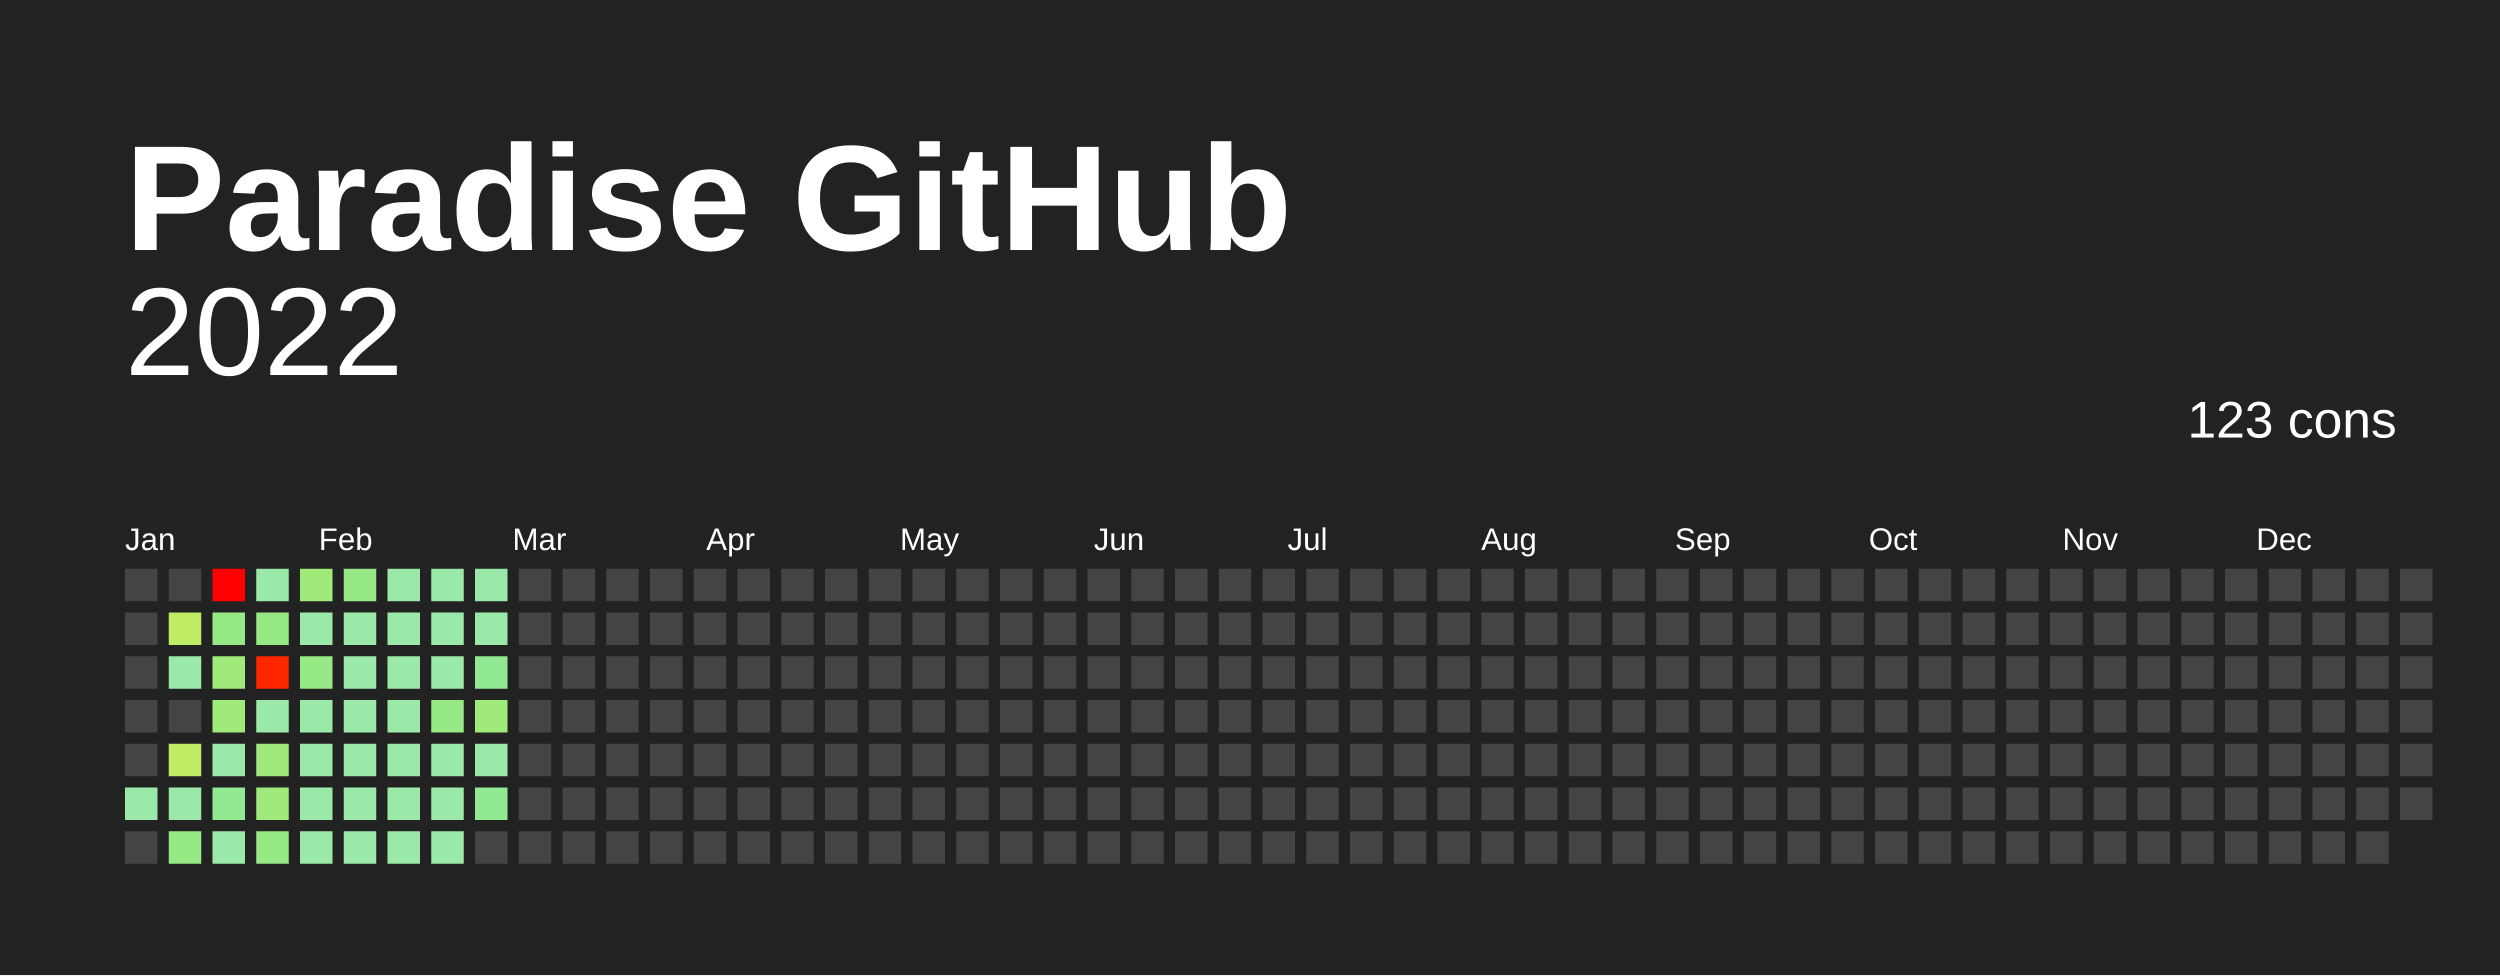
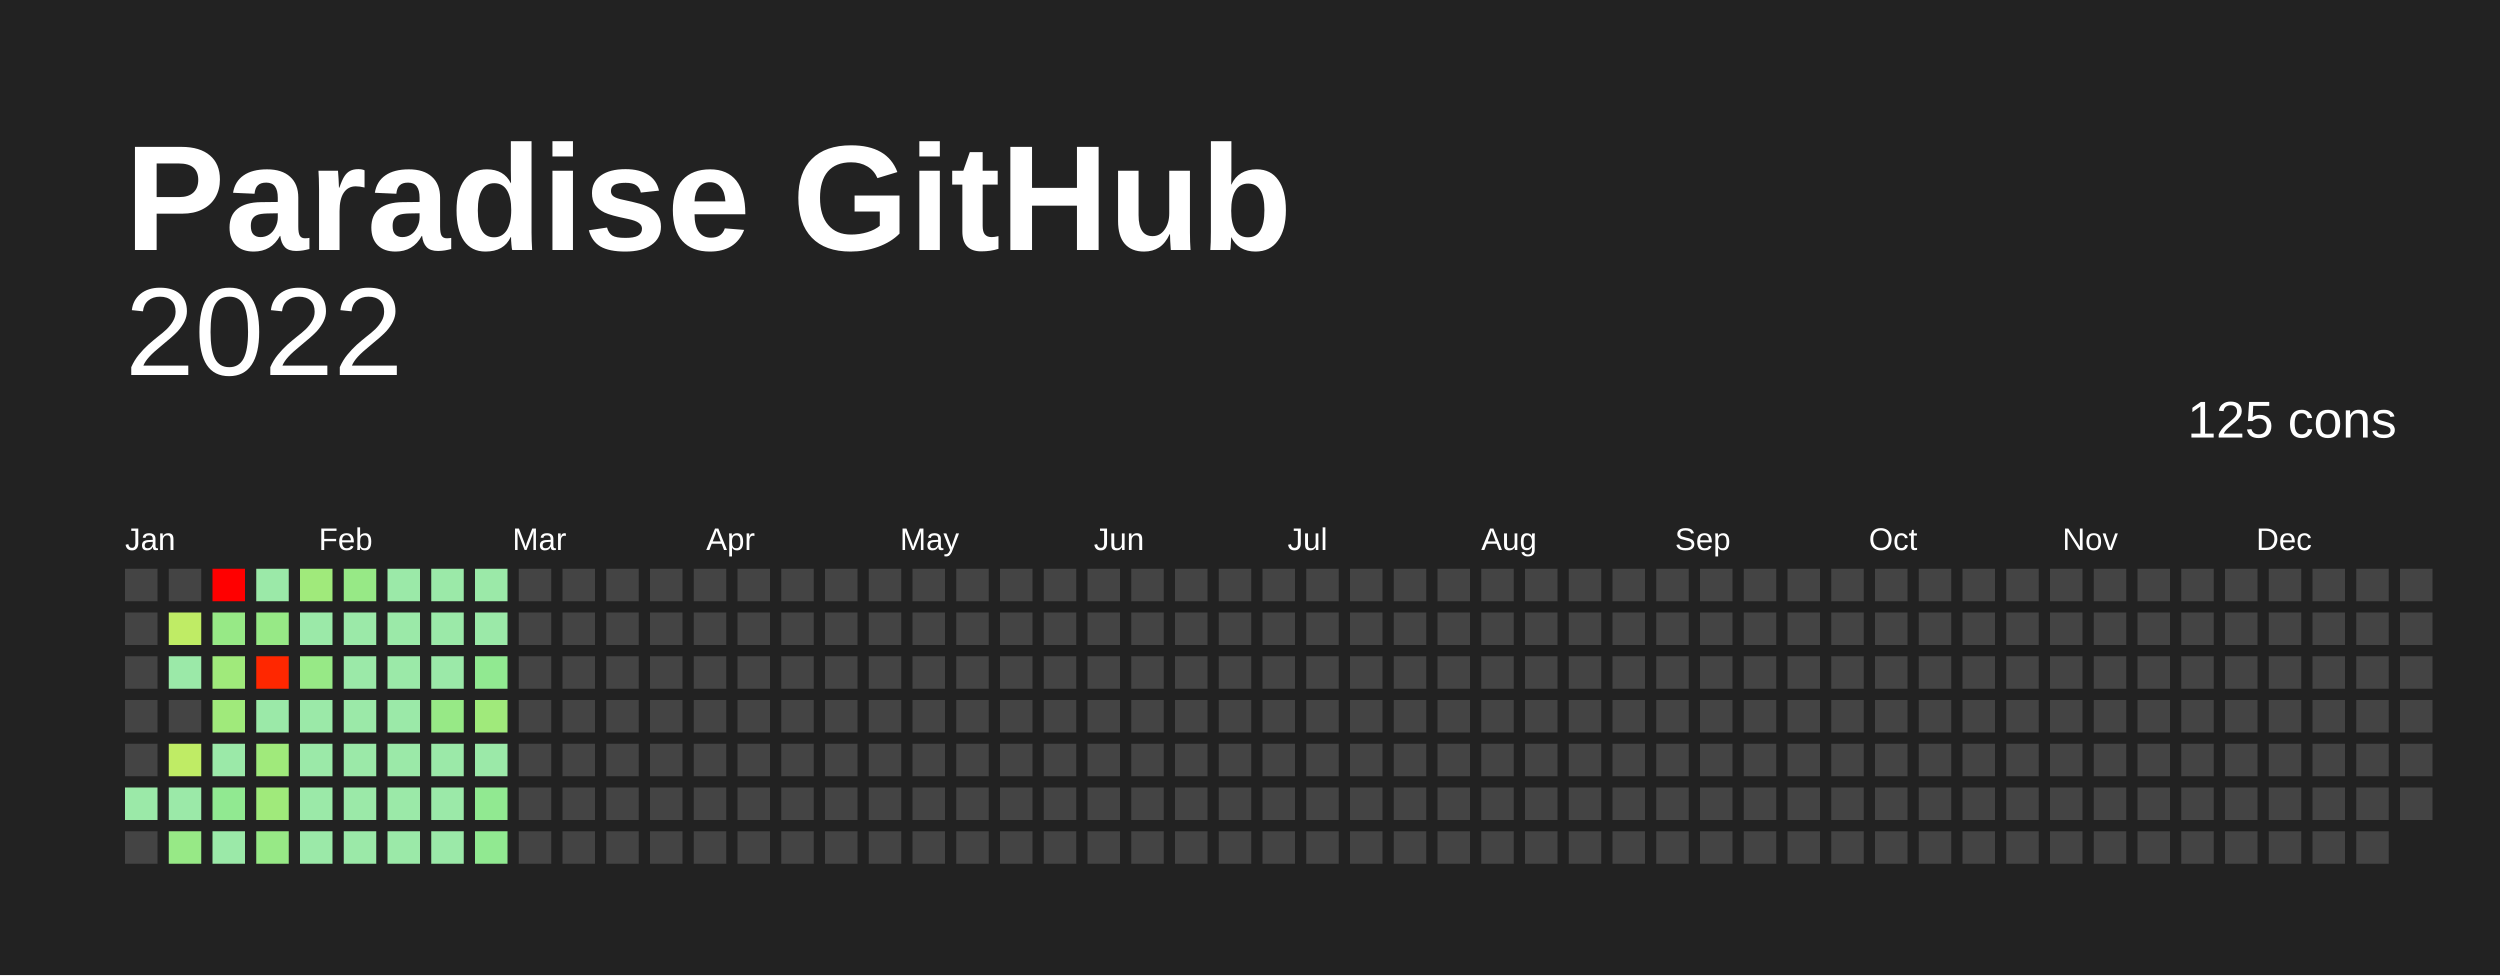
<svg xmlns="http://www.w3.org/2000/svg" baseProfile="full" height="78mm" version="1.1" viewBox="0,0,200,78" width="200mm">
  <defs />
  <rect fill="#222222" height="78" width="200" x="0" y="0" />
  <text fill="#FFFFFF" style="font-size:12px; font-family:Arial; font-weight:bold;" x="10" y="20">Paradise GitHub</text>
  <text alignment-baseline="hanging" fill="#FFFFFF" style="font-size:10.0px; font-family:Arial;" x="10" y="30">2022</text>
-   <text alignment-baseline="hanging" fill="#FFFFFF" style="font-size:4.125px; font-family:Arial;" x="175" y="35">123 cons</text>
+   <text alignment-baseline="hanging" fill="#FFFFFF" style="font-size:4.125px; font-family:Arial;" x="175" y="35">125 cons</text>
  <text fill="#FFFFFF" style="font-size:2.5px; font-family:Arial" x="10.0" y="44">Jan</text>
  <text fill="#FFFFFF" style="font-size:2.5px; font-family:Arial" x="25.5" y="44">Feb</text>
  <text fill="#FFFFFF" style="font-size:2.5px; font-family:Arial" x="41.0" y="44">Mar</text>
  <text fill="#FFFFFF" style="font-size:2.5px; font-family:Arial" x="56.5" y="44">Apr</text>
  <text fill="#FFFFFF" style="font-size:2.5px; font-family:Arial" x="72.0" y="44">May</text>
  <text fill="#FFFFFF" style="font-size:2.5px; font-family:Arial" x="87.5" y="44">Jun</text>
  <text fill="#FFFFFF" style="font-size:2.5px; font-family:Arial" x="103.0" y="44">Jul</text>
  <text fill="#FFFFFF" style="font-size:2.5px; font-family:Arial" x="118.5" y="44">Aug</text>
  <text fill="#FFFFFF" style="font-size:2.5px; font-family:Arial" x="134.0" y="44">Sep</text>
  <text fill="#FFFFFF" style="font-size:2.5px; font-family:Arial" x="149.5" y="44">Oct</text>
  <text fill="#FFFFFF" style="font-size:2.5px; font-family:Arial" x="165.0" y="44">Nov</text>
  <text fill="#FFFFFF" style="font-size:2.5px; font-family:Arial" x="180.5" y="44">Dec</text>
  <rect fill="#444444" height="2.6" width="2.6" x="10.0" y="45.5" />
  <rect fill="#444444" height="2.6" width="2.6" x="10.0" y="49.0" />
  <rect fill="#444444" height="2.6" width="2.6" x="10.0" y="52.5" />
  <rect fill="#444444" height="2.6" width="2.6" x="10.0" y="56.0" />
  <rect fill="#444444" height="2.6" width="2.6" x="10.0" y="59.5" />
  <rect fill="#9be9a8" height="2.6" width="2.6" x="10.0" y="63.0" />
  <rect fill="#444444" height="2.6" width="2.6" x="10.0" y="66.5" />
  <rect fill="#444444" height="2.6" width="2.6" x="13.5" y="45.5" />
  <rect fill="#bfec65" height="2.6" width="2.6" x="13.5" y="49.0" />
  <rect fill="#9be9a8" height="2.6" width="2.6" x="13.5" y="52.5" />
  <rect fill="#444444" height="2.6" width="2.6" x="13.5" y="56.0" />
  <rect fill="#bfec65" height="2.6" width="2.6" x="13.5" y="59.5" />
  <rect fill="#9be9a8" height="2.6" width="2.6" x="13.5" y="63.0" />
  <rect fill="#97e986" height="2.6" width="2.6" x="13.5" y="66.5" />
  <rect fill="red" height="2.6" width="2.6" x="17.0" y="45.5" />
  <rect fill="#97e986" height="2.6" width="2.6" x="17.0" y="49.0" />
  <rect fill="#a0ea7b" height="2.6" width="2.6" x="17.0" y="52.5" />
  <rect fill="#a0ea7b" height="2.6" width="2.6" x="17.0" y="56.0" />
  <rect fill="#9be9a8" height="2.6" width="2.6" x="17.0" y="59.5" />
  <rect fill="#91e991" height="2.6" width="2.6" x="17.0" y="63.0" />
  <rect fill="#9be9a8" height="2.6" width="2.6" x="17.0" y="66.5" />
  <rect fill="#9be9a8" height="2.6" width="2.6" x="20.5" y="45.5" />
  <rect fill="#97e986" height="2.6" width="2.6" x="20.5" y="49.0" />
  <rect fill="#ff2700" height="2.6" width="2.6" x="20.5" y="52.5" />
  <rect fill="#9be9a8" height="2.6" width="2.6" x="20.5" y="56.0" />
  <rect fill="#a0ea7b" height="2.6" width="2.6" x="20.5" y="59.5" />
  <rect fill="#a0ea7b" height="2.6" width="2.6" x="20.5" y="63.0" />
  <rect fill="#97e986" height="2.6" width="2.6" x="20.5" y="66.5" />
  <rect fill="#a0ea7b" height="2.6" width="2.6" x="24.0" y="45.5" />
  <rect fill="#9be9a8" height="2.6" width="2.6" x="24.0" y="49.0" />
  <rect fill="#97e986" height="2.6" width="2.6" x="24.0" y="52.5" />
  <rect fill="#9be9a8" height="2.6" width="2.6" x="24.0" y="56.0" />
  <rect fill="#9be9a8" height="2.6" width="2.6" x="24.0" y="59.5" />
  <rect fill="#9be9a8" height="2.6" width="2.6" x="24.0" y="63.0" />
  <rect fill="#9be9a8" height="2.6" width="2.6" x="24.0" y="66.5" />
  <rect fill="#97e986" height="2.6" width="2.6" x="27.5" y="45.5" />
  <rect fill="#9be9a8" height="2.6" width="2.6" x="27.5" y="49.0" />
  <rect fill="#9be9a8" height="2.6" width="2.6" x="27.5" y="52.5" />
  <rect fill="#9be9a8" height="2.6" width="2.6" x="27.5" y="56.0" />
  <rect fill="#9be9a8" height="2.6" width="2.6" x="27.5" y="59.5" />
  <rect fill="#9be9a8" height="2.6" width="2.6" x="27.5" y="63.0" />
  <rect fill="#9be9a8" height="2.6" width="2.6" x="27.5" y="66.5" />
  <rect fill="#9be9a8" height="2.6" width="2.6" x="31.0" y="45.5" />
  <rect fill="#9be9a8" height="2.6" width="2.6" x="31.0" y="49.0" />
  <rect fill="#9be9a8" height="2.6" width="2.6" x="31.0" y="52.5" />
  <rect fill="#9be9a8" height="2.6" width="2.6" x="31.0" y="56.0" />
  <rect fill="#9be9a8" height="2.6" width="2.6" x="31.0" y="59.5" />
  <rect fill="#9be9a8" height="2.6" width="2.6" x="31.0" y="63.0" />
  <rect fill="#9be9a8" height="2.6" width="2.6" x="31.0" y="66.5" />
  <rect fill="#9be9a8" height="2.6" width="2.6" x="34.5" y="45.5" />
  <rect fill="#9be9a8" height="2.6" width="2.6" x="34.5" y="49.0" />
  <rect fill="#9be9a8" height="2.6" width="2.6" x="34.5" y="52.5" />
  <rect fill="#97e986" height="2.6" width="2.6" x="34.5" y="56.0" />
  <rect fill="#9be9a8" height="2.6" width="2.6" x="34.5" y="59.5" />
  <rect fill="#9be9a8" height="2.6" width="2.6" x="34.5" y="63.0" />
  <rect fill="#9be9a8" height="2.6" width="2.6" x="34.5" y="66.5" />
  <rect fill="#9be9a8" height="2.6" width="2.6" x="38.0" y="45.5" />
  <rect fill="#9be9a8" height="2.6" width="2.6" x="38.0" y="49.0" />
  <rect fill="#91e991" height="2.6" width="2.6" x="38.0" y="52.5" />
  <rect fill="#a0ea7b" height="2.6" width="2.6" x="38.0" y="56.0" />
  <rect fill="#9be9a8" height="2.6" width="2.6" x="38.0" y="59.5" />
  <rect fill="#91e991" height="2.6" width="2.6" x="38.0" y="63.0" />
-   <rect fill="#444444" height="2.6" width="2.6" x="38.0" y="66.5" />
+   <rect fill="#91e991" height="2.6" width="2.6" x="38.0" y="66.5" />
  <rect fill="#444444" height="2.6" width="2.6" x="41.5" y="45.5" />
  <rect fill="#444444" height="2.6" width="2.6" x="41.5" y="49.0" />
  <rect fill="#444444" height="2.6" width="2.6" x="41.5" y="52.5" />
  <rect fill="#444444" height="2.6" width="2.6" x="41.5" y="56.0" />
  <rect fill="#444444" height="2.6" width="2.6" x="41.5" y="59.5" />
  <rect fill="#444444" height="2.6" width="2.6" x="41.5" y="63.0" />
  <rect fill="#444444" height="2.6" width="2.6" x="41.5" y="66.5" />
  <rect fill="#444444" height="2.6" width="2.6" x="45.0" y="45.5" />
  <rect fill="#444444" height="2.6" width="2.6" x="45.0" y="49.0" />
  <rect fill="#444444" height="2.6" width="2.6" x="45.0" y="52.5" />
  <rect fill="#444444" height="2.6" width="2.6" x="45.0" y="56.0" />
  <rect fill="#444444" height="2.6" width="2.6" x="45.0" y="59.5" />
  <rect fill="#444444" height="2.6" width="2.6" x="45.0" y="63.0" />
  <rect fill="#444444" height="2.6" width="2.6" x="45.0" y="66.5" />
  <rect fill="#444444" height="2.6" width="2.6" x="48.5" y="45.5" />
  <rect fill="#444444" height="2.6" width="2.6" x="48.5" y="49.0" />
  <rect fill="#444444" height="2.6" width="2.6" x="48.5" y="52.5" />
  <rect fill="#444444" height="2.6" width="2.6" x="48.5" y="56.0" />
  <rect fill="#444444" height="2.6" width="2.6" x="48.5" y="59.5" />
  <rect fill="#444444" height="2.6" width="2.6" x="48.5" y="63.0" />
  <rect fill="#444444" height="2.6" width="2.6" x="48.5" y="66.5" />
  <rect fill="#444444" height="2.6" width="2.6" x="52.0" y="45.5" />
  <rect fill="#444444" height="2.6" width="2.6" x="52.0" y="49.0" />
  <rect fill="#444444" height="2.6" width="2.6" x="52.0" y="52.5" />
  <rect fill="#444444" height="2.6" width="2.6" x="52.0" y="56.0" />
  <rect fill="#444444" height="2.6" width="2.6" x="52.0" y="59.5" />
  <rect fill="#444444" height="2.6" width="2.6" x="52.0" y="63.0" />
  <rect fill="#444444" height="2.6" width="2.6" x="52.0" y="66.5" />
  <rect fill="#444444" height="2.6" width="2.6" x="55.5" y="45.5" />
  <rect fill="#444444" height="2.6" width="2.6" x="55.5" y="49.0" />
  <rect fill="#444444" height="2.6" width="2.6" x="55.5" y="52.5" />
  <rect fill="#444444" height="2.6" width="2.6" x="55.5" y="56.0" />
  <rect fill="#444444" height="2.6" width="2.6" x="55.5" y="59.5" />
  <rect fill="#444444" height="2.6" width="2.6" x="55.5" y="63.0" />
  <rect fill="#444444" height="2.6" width="2.6" x="55.5" y="66.5" />
  <rect fill="#444444" height="2.6" width="2.6" x="59.0" y="45.5" />
  <rect fill="#444444" height="2.6" width="2.6" x="59.0" y="49.0" />
  <rect fill="#444444" height="2.6" width="2.6" x="59.0" y="52.5" />
  <rect fill="#444444" height="2.6" width="2.6" x="59.0" y="56.0" />
  <rect fill="#444444" height="2.6" width="2.6" x="59.0" y="59.5" />
  <rect fill="#444444" height="2.6" width="2.6" x="59.0" y="63.0" />
  <rect fill="#444444" height="2.6" width="2.6" x="59.0" y="66.5" />
  <rect fill="#444444" height="2.6" width="2.6" x="62.5" y="45.5" />
  <rect fill="#444444" height="2.6" width="2.6" x="62.5" y="49.0" />
  <rect fill="#444444" height="2.6" width="2.6" x="62.5" y="52.5" />
  <rect fill="#444444" height="2.6" width="2.6" x="62.5" y="56.0" />
  <rect fill="#444444" height="2.6" width="2.6" x="62.5" y="59.5" />
  <rect fill="#444444" height="2.6" width="2.6" x="62.5" y="63.0" />
  <rect fill="#444444" height="2.6" width="2.6" x="62.5" y="66.5" />
  <rect fill="#444444" height="2.6" width="2.6" x="66.0" y="45.5" />
  <rect fill="#444444" height="2.6" width="2.6" x="66.0" y="49.0" />
  <rect fill="#444444" height="2.6" width="2.6" x="66.0" y="52.5" />
  <rect fill="#444444" height="2.6" width="2.6" x="66.0" y="56.0" />
  <rect fill="#444444" height="2.6" width="2.6" x="66.0" y="59.5" />
  <rect fill="#444444" height="2.6" width="2.6" x="66.0" y="63.0" />
  <rect fill="#444444" height="2.6" width="2.6" x="66.0" y="66.5" />
  <rect fill="#444444" height="2.6" width="2.6" x="69.5" y="45.5" />
  <rect fill="#444444" height="2.6" width="2.6" x="69.5" y="49.0" />
  <rect fill="#444444" height="2.6" width="2.6" x="69.5" y="52.5" />
  <rect fill="#444444" height="2.6" width="2.6" x="69.5" y="56.0" />
  <rect fill="#444444" height="2.6" width="2.6" x="69.5" y="59.5" />
  <rect fill="#444444" height="2.6" width="2.6" x="69.5" y="63.0" />
  <rect fill="#444444" height="2.6" width="2.6" x="69.5" y="66.5" />
  <rect fill="#444444" height="2.6" width="2.6" x="73.0" y="45.5" />
  <rect fill="#444444" height="2.6" width="2.6" x="73.0" y="49.0" />
  <rect fill="#444444" height="2.6" width="2.6" x="73.0" y="52.5" />
  <rect fill="#444444" height="2.6" width="2.6" x="73.0" y="56.0" />
  <rect fill="#444444" height="2.6" width="2.6" x="73.0" y="59.5" />
  <rect fill="#444444" height="2.6" width="2.6" x="73.0" y="63.0" />
  <rect fill="#444444" height="2.6" width="2.6" x="73.0" y="66.5" />
  <rect fill="#444444" height="2.6" width="2.6" x="76.5" y="45.5" />
  <rect fill="#444444" height="2.6" width="2.6" x="76.5" y="49.0" />
  <rect fill="#444444" height="2.6" width="2.6" x="76.5" y="52.5" />
  <rect fill="#444444" height="2.6" width="2.6" x="76.5" y="56.0" />
  <rect fill="#444444" height="2.6" width="2.6" x="76.5" y="59.5" />
  <rect fill="#444444" height="2.6" width="2.6" x="76.5" y="63.0" />
  <rect fill="#444444" height="2.6" width="2.6" x="76.5" y="66.5" />
  <rect fill="#444444" height="2.6" width="2.6" x="80.0" y="45.5" />
  <rect fill="#444444" height="2.6" width="2.6" x="80.0" y="49.0" />
  <rect fill="#444444" height="2.6" width="2.6" x="80.0" y="52.5" />
  <rect fill="#444444" height="2.6" width="2.6" x="80.0" y="56.0" />
  <rect fill="#444444" height="2.6" width="2.6" x="80.0" y="59.5" />
  <rect fill="#444444" height="2.6" width="2.6" x="80.0" y="63.0" />
  <rect fill="#444444" height="2.6" width="2.6" x="80.0" y="66.5" />
  <rect fill="#444444" height="2.6" width="2.6" x="83.5" y="45.5" />
  <rect fill="#444444" height="2.6" width="2.6" x="83.5" y="49.0" />
  <rect fill="#444444" height="2.6" width="2.6" x="83.5" y="52.5" />
  <rect fill="#444444" height="2.6" width="2.6" x="83.5" y="56.0" />
  <rect fill="#444444" height="2.6" width="2.6" x="83.5" y="59.5" />
  <rect fill="#444444" height="2.6" width="2.6" x="83.5" y="63.0" />
  <rect fill="#444444" height="2.6" width="2.6" x="83.5" y="66.5" />
  <rect fill="#444444" height="2.6" width="2.6" x="87.0" y="45.5" />
  <rect fill="#444444" height="2.6" width="2.6" x="87.0" y="49.0" />
  <rect fill="#444444" height="2.6" width="2.6" x="87.0" y="52.5" />
  <rect fill="#444444" height="2.6" width="2.6" x="87.0" y="56.0" />
  <rect fill="#444444" height="2.6" width="2.6" x="87.0" y="59.5" />
  <rect fill="#444444" height="2.6" width="2.6" x="87.0" y="63.0" />
  <rect fill="#444444" height="2.6" width="2.6" x="87.0" y="66.5" />
  <rect fill="#444444" height="2.6" width="2.6" x="90.5" y="45.5" />
  <rect fill="#444444" height="2.6" width="2.6" x="90.5" y="49.0" />
  <rect fill="#444444" height="2.6" width="2.6" x="90.5" y="52.5" />
  <rect fill="#444444" height="2.6" width="2.6" x="90.5" y="56.0" />
  <rect fill="#444444" height="2.6" width="2.6" x="90.5" y="59.5" />
  <rect fill="#444444" height="2.6" width="2.6" x="90.5" y="63.0" />
  <rect fill="#444444" height="2.6" width="2.6" x="90.5" y="66.5" />
  <rect fill="#444444" height="2.6" width="2.6" x="94.0" y="45.5" />
  <rect fill="#444444" height="2.6" width="2.6" x="94.0" y="49.0" />
  <rect fill="#444444" height="2.6" width="2.6" x="94.0" y="52.5" />
  <rect fill="#444444" height="2.6" width="2.6" x="94.0" y="56.0" />
  <rect fill="#444444" height="2.6" width="2.6" x="94.0" y="59.5" />
  <rect fill="#444444" height="2.6" width="2.6" x="94.0" y="63.0" />
  <rect fill="#444444" height="2.6" width="2.6" x="94.0" y="66.5" />
  <rect fill="#444444" height="2.6" width="2.6" x="97.5" y="45.5" />
  <rect fill="#444444" height="2.6" width="2.6" x="97.5" y="49.0" />
  <rect fill="#444444" height="2.6" width="2.6" x="97.5" y="52.5" />
  <rect fill="#444444" height="2.6" width="2.6" x="97.5" y="56.0" />
  <rect fill="#444444" height="2.6" width="2.6" x="97.5" y="59.5" />
  <rect fill="#444444" height="2.6" width="2.6" x="97.5" y="63.0" />
  <rect fill="#444444" height="2.6" width="2.6" x="97.5" y="66.5" />
  <rect fill="#444444" height="2.6" width="2.6" x="101.0" y="45.5" />
  <rect fill="#444444" height="2.6" width="2.6" x="101.0" y="49.0" />
  <rect fill="#444444" height="2.6" width="2.6" x="101.0" y="52.5" />
  <rect fill="#444444" height="2.6" width="2.6" x="101.0" y="56.0" />
  <rect fill="#444444" height="2.6" width="2.6" x="101.0" y="59.5" />
  <rect fill="#444444" height="2.6" width="2.6" x="101.0" y="63.0" />
  <rect fill="#444444" height="2.6" width="2.6" x="101.0" y="66.5" />
  <rect fill="#444444" height="2.6" width="2.6" x="104.5" y="45.5" />
  <rect fill="#444444" height="2.6" width="2.6" x="104.5" y="49.0" />
  <rect fill="#444444" height="2.6" width="2.6" x="104.5" y="52.5" />
  <rect fill="#444444" height="2.6" width="2.6" x="104.5" y="56.0" />
  <rect fill="#444444" height="2.6" width="2.6" x="104.5" y="59.5" />
  <rect fill="#444444" height="2.6" width="2.6" x="104.5" y="63.0" />
  <rect fill="#444444" height="2.6" width="2.6" x="104.5" y="66.5" />
  <rect fill="#444444" height="2.6" width="2.6" x="108.0" y="45.5" />
  <rect fill="#444444" height="2.6" width="2.6" x="108.0" y="49.0" />
  <rect fill="#444444" height="2.6" width="2.6" x="108.0" y="52.5" />
  <rect fill="#444444" height="2.6" width="2.6" x="108.0" y="56.0" />
  <rect fill="#444444" height="2.6" width="2.6" x="108.0" y="59.5" />
  <rect fill="#444444" height="2.6" width="2.6" x="108.0" y="63.0" />
  <rect fill="#444444" height="2.6" width="2.6" x="108.0" y="66.5" />
  <rect fill="#444444" height="2.6" width="2.6" x="111.5" y="45.5" />
  <rect fill="#444444" height="2.6" width="2.6" x="111.5" y="49.0" />
  <rect fill="#444444" height="2.6" width="2.6" x="111.5" y="52.5" />
  <rect fill="#444444" height="2.6" width="2.6" x="111.5" y="56.0" />
  <rect fill="#444444" height="2.6" width="2.6" x="111.5" y="59.5" />
  <rect fill="#444444" height="2.6" width="2.6" x="111.5" y="63.0" />
  <rect fill="#444444" height="2.6" width="2.6" x="111.5" y="66.5" />
  <rect fill="#444444" height="2.6" width="2.6" x="115.0" y="45.5" />
  <rect fill="#444444" height="2.6" width="2.6" x="115.0" y="49.0" />
  <rect fill="#444444" height="2.6" width="2.6" x="115.0" y="52.5" />
  <rect fill="#444444" height="2.6" width="2.6" x="115.0" y="56.0" />
  <rect fill="#444444" height="2.6" width="2.6" x="115.0" y="59.5" />
  <rect fill="#444444" height="2.6" width="2.6" x="115.0" y="63.0" />
  <rect fill="#444444" height="2.6" width="2.6" x="115.0" y="66.5" />
  <rect fill="#444444" height="2.6" width="2.6" x="118.5" y="45.5" />
  <rect fill="#444444" height="2.6" width="2.6" x="118.5" y="49.0" />
  <rect fill="#444444" height="2.6" width="2.6" x="118.5" y="52.5" />
  <rect fill="#444444" height="2.6" width="2.6" x="118.5" y="56.0" />
  <rect fill="#444444" height="2.6" width="2.6" x="118.5" y="59.5" />
  <rect fill="#444444" height="2.6" width="2.6" x="118.5" y="63.0" />
  <rect fill="#444444" height="2.6" width="2.6" x="118.5" y="66.5" />
  <rect fill="#444444" height="2.6" width="2.6" x="122.0" y="45.5" />
  <rect fill="#444444" height="2.6" width="2.6" x="122.0" y="49.0" />
  <rect fill="#444444" height="2.6" width="2.6" x="122.0" y="52.5" />
  <rect fill="#444444" height="2.6" width="2.6" x="122.0" y="56.0" />
  <rect fill="#444444" height="2.6" width="2.6" x="122.0" y="59.5" />
  <rect fill="#444444" height="2.6" width="2.6" x="122.0" y="63.0" />
  <rect fill="#444444" height="2.6" width="2.6" x="122.0" y="66.5" />
  <rect fill="#444444" height="2.6" width="2.6" x="125.5" y="45.5" />
  <rect fill="#444444" height="2.6" width="2.6" x="125.5" y="49.0" />
  <rect fill="#444444" height="2.6" width="2.6" x="125.5" y="52.5" />
  <rect fill="#444444" height="2.6" width="2.6" x="125.5" y="56.0" />
  <rect fill="#444444" height="2.6" width="2.6" x="125.5" y="59.5" />
  <rect fill="#444444" height="2.6" width="2.6" x="125.5" y="63.0" />
  <rect fill="#444444" height="2.6" width="2.6" x="125.5" y="66.5" />
  <rect fill="#444444" height="2.6" width="2.6" x="129.0" y="45.5" />
  <rect fill="#444444" height="2.6" width="2.6" x="129.0" y="49.0" />
  <rect fill="#444444" height="2.6" width="2.6" x="129.0" y="52.5" />
  <rect fill="#444444" height="2.6" width="2.6" x="129.0" y="56.0" />
  <rect fill="#444444" height="2.6" width="2.6" x="129.0" y="59.5" />
  <rect fill="#444444" height="2.6" width="2.6" x="129.0" y="63.0" />
  <rect fill="#444444" height="2.6" width="2.6" x="129.0" y="66.5" />
  <rect fill="#444444" height="2.6" width="2.6" x="132.5" y="45.5" />
  <rect fill="#444444" height="2.6" width="2.6" x="132.5" y="49.0" />
  <rect fill="#444444" height="2.6" width="2.6" x="132.5" y="52.5" />
  <rect fill="#444444" height="2.6" width="2.6" x="132.5" y="56.0" />
  <rect fill="#444444" height="2.6" width="2.6" x="132.5" y="59.5" />
  <rect fill="#444444" height="2.6" width="2.6" x="132.5" y="63.0" />
  <rect fill="#444444" height="2.6" width="2.6" x="132.5" y="66.5" />
  <rect fill="#444444" height="2.6" width="2.6" x="136.0" y="45.5" />
  <rect fill="#444444" height="2.6" width="2.6" x="136.0" y="49.0" />
  <rect fill="#444444" height="2.6" width="2.6" x="136.0" y="52.5" />
  <rect fill="#444444" height="2.6" width="2.6" x="136.0" y="56.0" />
  <rect fill="#444444" height="2.6" width="2.6" x="136.0" y="59.5" />
  <rect fill="#444444" height="2.6" width="2.6" x="136.0" y="63.0" />
  <rect fill="#444444" height="2.6" width="2.6" x="136.0" y="66.5" />
  <rect fill="#444444" height="2.6" width="2.6" x="139.5" y="45.5" />
  <rect fill="#444444" height="2.6" width="2.6" x="139.5" y="49.0" />
  <rect fill="#444444" height="2.6" width="2.6" x="139.5" y="52.5" />
  <rect fill="#444444" height="2.6" width="2.6" x="139.5" y="56.0" />
  <rect fill="#444444" height="2.6" width="2.6" x="139.5" y="59.5" />
  <rect fill="#444444" height="2.6" width="2.6" x="139.5" y="63.0" />
  <rect fill="#444444" height="2.6" width="2.6" x="139.5" y="66.5" />
  <rect fill="#444444" height="2.6" width="2.6" x="143.0" y="45.5" />
  <rect fill="#444444" height="2.6" width="2.6" x="143.0" y="49.0" />
  <rect fill="#444444" height="2.6" width="2.6" x="143.0" y="52.5" />
  <rect fill="#444444" height="2.6" width="2.6" x="143.0" y="56.0" />
  <rect fill="#444444" height="2.6" width="2.6" x="143.0" y="59.5" />
  <rect fill="#444444" height="2.6" width="2.6" x="143.0" y="63.0" />
  <rect fill="#444444" height="2.6" width="2.6" x="143.0" y="66.5" />
  <rect fill="#444444" height="2.6" width="2.6" x="146.5" y="45.5" />
  <rect fill="#444444" height="2.6" width="2.6" x="146.5" y="49.0" />
  <rect fill="#444444" height="2.6" width="2.6" x="146.5" y="52.5" />
  <rect fill="#444444" height="2.6" width="2.6" x="146.5" y="56.0" />
  <rect fill="#444444" height="2.6" width="2.6" x="146.5" y="59.5" />
  <rect fill="#444444" height="2.6" width="2.6" x="146.5" y="63.0" />
  <rect fill="#444444" height="2.6" width="2.6" x="146.5" y="66.5" />
  <rect fill="#444444" height="2.6" width="2.6" x="150.0" y="45.5" />
  <rect fill="#444444" height="2.6" width="2.6" x="150.0" y="49.0" />
  <rect fill="#444444" height="2.6" width="2.6" x="150.0" y="52.5" />
  <rect fill="#444444" height="2.6" width="2.6" x="150.0" y="56.0" />
  <rect fill="#444444" height="2.6" width="2.6" x="150.0" y="59.5" />
  <rect fill="#444444" height="2.6" width="2.6" x="150.0" y="63.0" />
  <rect fill="#444444" height="2.6" width="2.6" x="150.0" y="66.5" />
  <rect fill="#444444" height="2.6" width="2.6" x="153.5" y="45.5" />
  <rect fill="#444444" height="2.6" width="2.6" x="153.5" y="49.0" />
  <rect fill="#444444" height="2.6" width="2.6" x="153.5" y="52.5" />
  <rect fill="#444444" height="2.6" width="2.6" x="153.5" y="56.0" />
  <rect fill="#444444" height="2.6" width="2.6" x="153.5" y="59.5" />
  <rect fill="#444444" height="2.6" width="2.6" x="153.5" y="63.0" />
  <rect fill="#444444" height="2.6" width="2.6" x="153.5" y="66.5" />
  <rect fill="#444444" height="2.6" width="2.6" x="157.0" y="45.5" />
  <rect fill="#444444" height="2.6" width="2.6" x="157.0" y="49.0" />
  <rect fill="#444444" height="2.6" width="2.6" x="157.0" y="52.5" />
  <rect fill="#444444" height="2.6" width="2.6" x="157.0" y="56.0" />
  <rect fill="#444444" height="2.6" width="2.6" x="157.0" y="59.5" />
  <rect fill="#444444" height="2.6" width="2.6" x="157.0" y="63.0" />
  <rect fill="#444444" height="2.6" width="2.6" x="157.0" y="66.5" />
  <rect fill="#444444" height="2.6" width="2.6" x="160.5" y="45.5" />
  <rect fill="#444444" height="2.6" width="2.6" x="160.5" y="49.0" />
  <rect fill="#444444" height="2.6" width="2.6" x="160.5" y="52.5" />
  <rect fill="#444444" height="2.6" width="2.6" x="160.5" y="56.0" />
  <rect fill="#444444" height="2.6" width="2.6" x="160.5" y="59.5" />
  <rect fill="#444444" height="2.6" width="2.6" x="160.5" y="63.0" />
  <rect fill="#444444" height="2.6" width="2.6" x="160.5" y="66.5" />
  <rect fill="#444444" height="2.6" width="2.6" x="164.0" y="45.5" />
  <rect fill="#444444" height="2.6" width="2.6" x="164.0" y="49.0" />
  <rect fill="#444444" height="2.6" width="2.6" x="164.0" y="52.5" />
  <rect fill="#444444" height="2.6" width="2.6" x="164.0" y="56.0" />
  <rect fill="#444444" height="2.6" width="2.6" x="164.0" y="59.5" />
  <rect fill="#444444" height="2.6" width="2.6" x="164.0" y="63.0" />
  <rect fill="#444444" height="2.6" width="2.6" x="164.0" y="66.5" />
  <rect fill="#444444" height="2.6" width="2.6" x="167.5" y="45.5" />
  <rect fill="#444444" height="2.6" width="2.6" x="167.5" y="49.0" />
  <rect fill="#444444" height="2.6" width="2.6" x="167.5" y="52.5" />
  <rect fill="#444444" height="2.6" width="2.6" x="167.5" y="56.0" />
  <rect fill="#444444" height="2.6" width="2.6" x="167.5" y="59.5" />
  <rect fill="#444444" height="2.6" width="2.6" x="167.5" y="63.0" />
  <rect fill="#444444" height="2.6" width="2.6" x="167.5" y="66.5" />
  <rect fill="#444444" height="2.6" width="2.6" x="171.0" y="45.5" />
  <rect fill="#444444" height="2.6" width="2.6" x="171.0" y="49.0" />
  <rect fill="#444444" height="2.6" width="2.6" x="171.0" y="52.5" />
  <rect fill="#444444" height="2.6" width="2.6" x="171.0" y="56.0" />
  <rect fill="#444444" height="2.6" width="2.6" x="171.0" y="59.5" />
  <rect fill="#444444" height="2.6" width="2.6" x="171.0" y="63.0" />
  <rect fill="#444444" height="2.6" width="2.6" x="171.0" y="66.5" />
  <rect fill="#444444" height="2.6" width="2.6" x="174.5" y="45.5" />
  <rect fill="#444444" height="2.6" width="2.6" x="174.5" y="49.0" />
  <rect fill="#444444" height="2.6" width="2.6" x="174.5" y="52.5" />
  <rect fill="#444444" height="2.6" width="2.6" x="174.5" y="56.0" />
  <rect fill="#444444" height="2.6" width="2.6" x="174.5" y="59.5" />
  <rect fill="#444444" height="2.6" width="2.6" x="174.5" y="63.0" />
  <rect fill="#444444" height="2.6" width="2.6" x="174.5" y="66.5" />
  <rect fill="#444444" height="2.6" width="2.6" x="178.0" y="45.5" />
  <rect fill="#444444" height="2.6" width="2.6" x="178.0" y="49.0" />
  <rect fill="#444444" height="2.6" width="2.6" x="178.0" y="52.5" />
  <rect fill="#444444" height="2.6" width="2.6" x="178.0" y="56.0" />
  <rect fill="#444444" height="2.6" width="2.6" x="178.0" y="59.5" />
  <rect fill="#444444" height="2.6" width="2.6" x="178.0" y="63.0" />
  <rect fill="#444444" height="2.6" width="2.6" x="178.0" y="66.5" />
  <rect fill="#444444" height="2.6" width="2.6" x="181.5" y="45.5" />
  <rect fill="#444444" height="2.6" width="2.6" x="181.5" y="49.0" />
  <rect fill="#444444" height="2.6" width="2.6" x="181.5" y="52.5" />
  <rect fill="#444444" height="2.6" width="2.6" x="181.5" y="56.0" />
  <rect fill="#444444" height="2.6" width="2.6" x="181.5" y="59.5" />
  <rect fill="#444444" height="2.6" width="2.6" x="181.5" y="63.0" />
  <rect fill="#444444" height="2.6" width="2.6" x="181.5" y="66.5" />
  <rect fill="#444444" height="2.6" width="2.6" x="185.0" y="45.5" />
  <rect fill="#444444" height="2.6" width="2.6" x="185.0" y="49.0" />
  <rect fill="#444444" height="2.6" width="2.6" x="185.0" y="52.5" />
  <rect fill="#444444" height="2.6" width="2.6" x="185.0" y="56.0" />
  <rect fill="#444444" height="2.6" width="2.6" x="185.0" y="59.5" />
  <rect fill="#444444" height="2.6" width="2.6" x="185.0" y="63.0" />
  <rect fill="#444444" height="2.6" width="2.6" x="185.0" y="66.5" />
  <rect fill="#444444" height="2.6" width="2.6" x="188.5" y="45.5" />
  <rect fill="#444444" height="2.6" width="2.6" x="188.5" y="49.0" />
  <rect fill="#444444" height="2.6" width="2.6" x="188.5" y="52.5" />
  <rect fill="#444444" height="2.6" width="2.6" x="188.5" y="56.0" />
  <rect fill="#444444" height="2.6" width="2.6" x="188.5" y="59.5" />
  <rect fill="#444444" height="2.6" width="2.6" x="188.5" y="63.0" />
  <rect fill="#444444" height="2.6" width="2.6" x="188.5" y="66.5" />
  <rect fill="#444444" height="2.6" width="2.6" x="192.0" y="45.5" />
  <rect fill="#444444" height="2.6" width="2.6" x="192.0" y="49.0" />
  <rect fill="#444444" height="2.6" width="2.6" x="192.0" y="52.5" />
  <rect fill="#444444" height="2.6" width="2.6" x="192.0" y="56.0" />
  <rect fill="#444444" height="2.6" width="2.6" x="192.0" y="59.5" />
  <rect fill="#444444" height="2.6" width="2.6" x="192.0" y="63.0" />
</svg>
